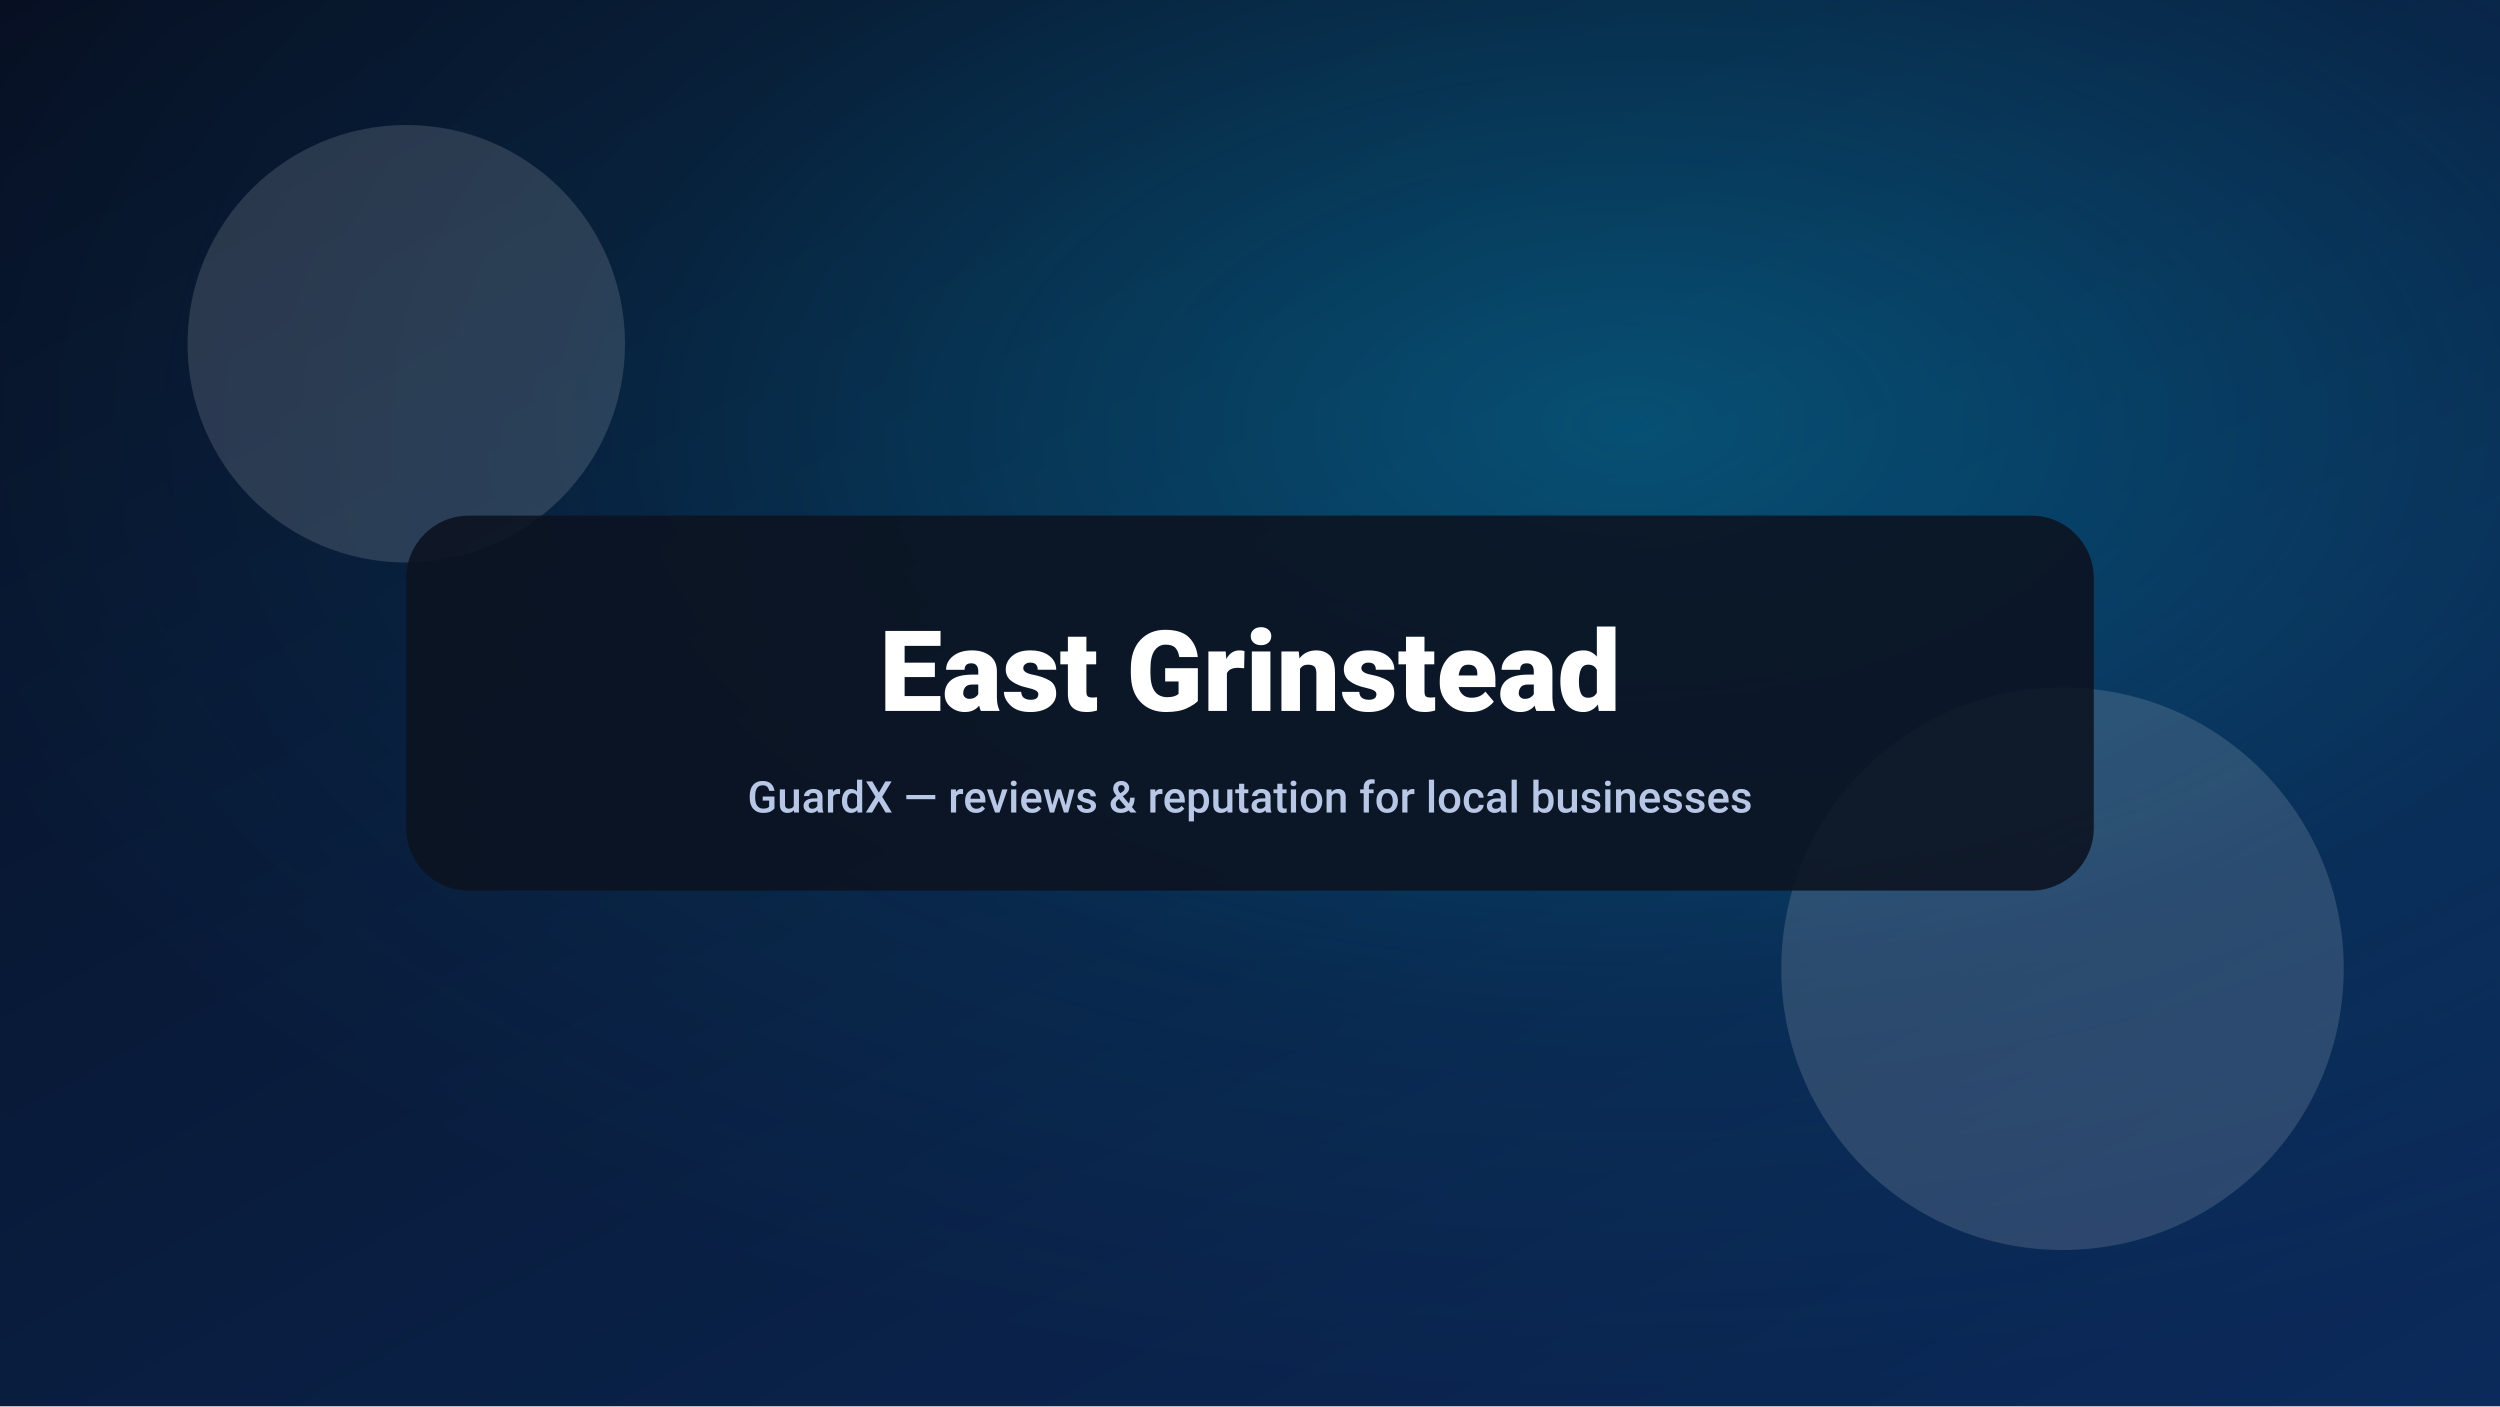
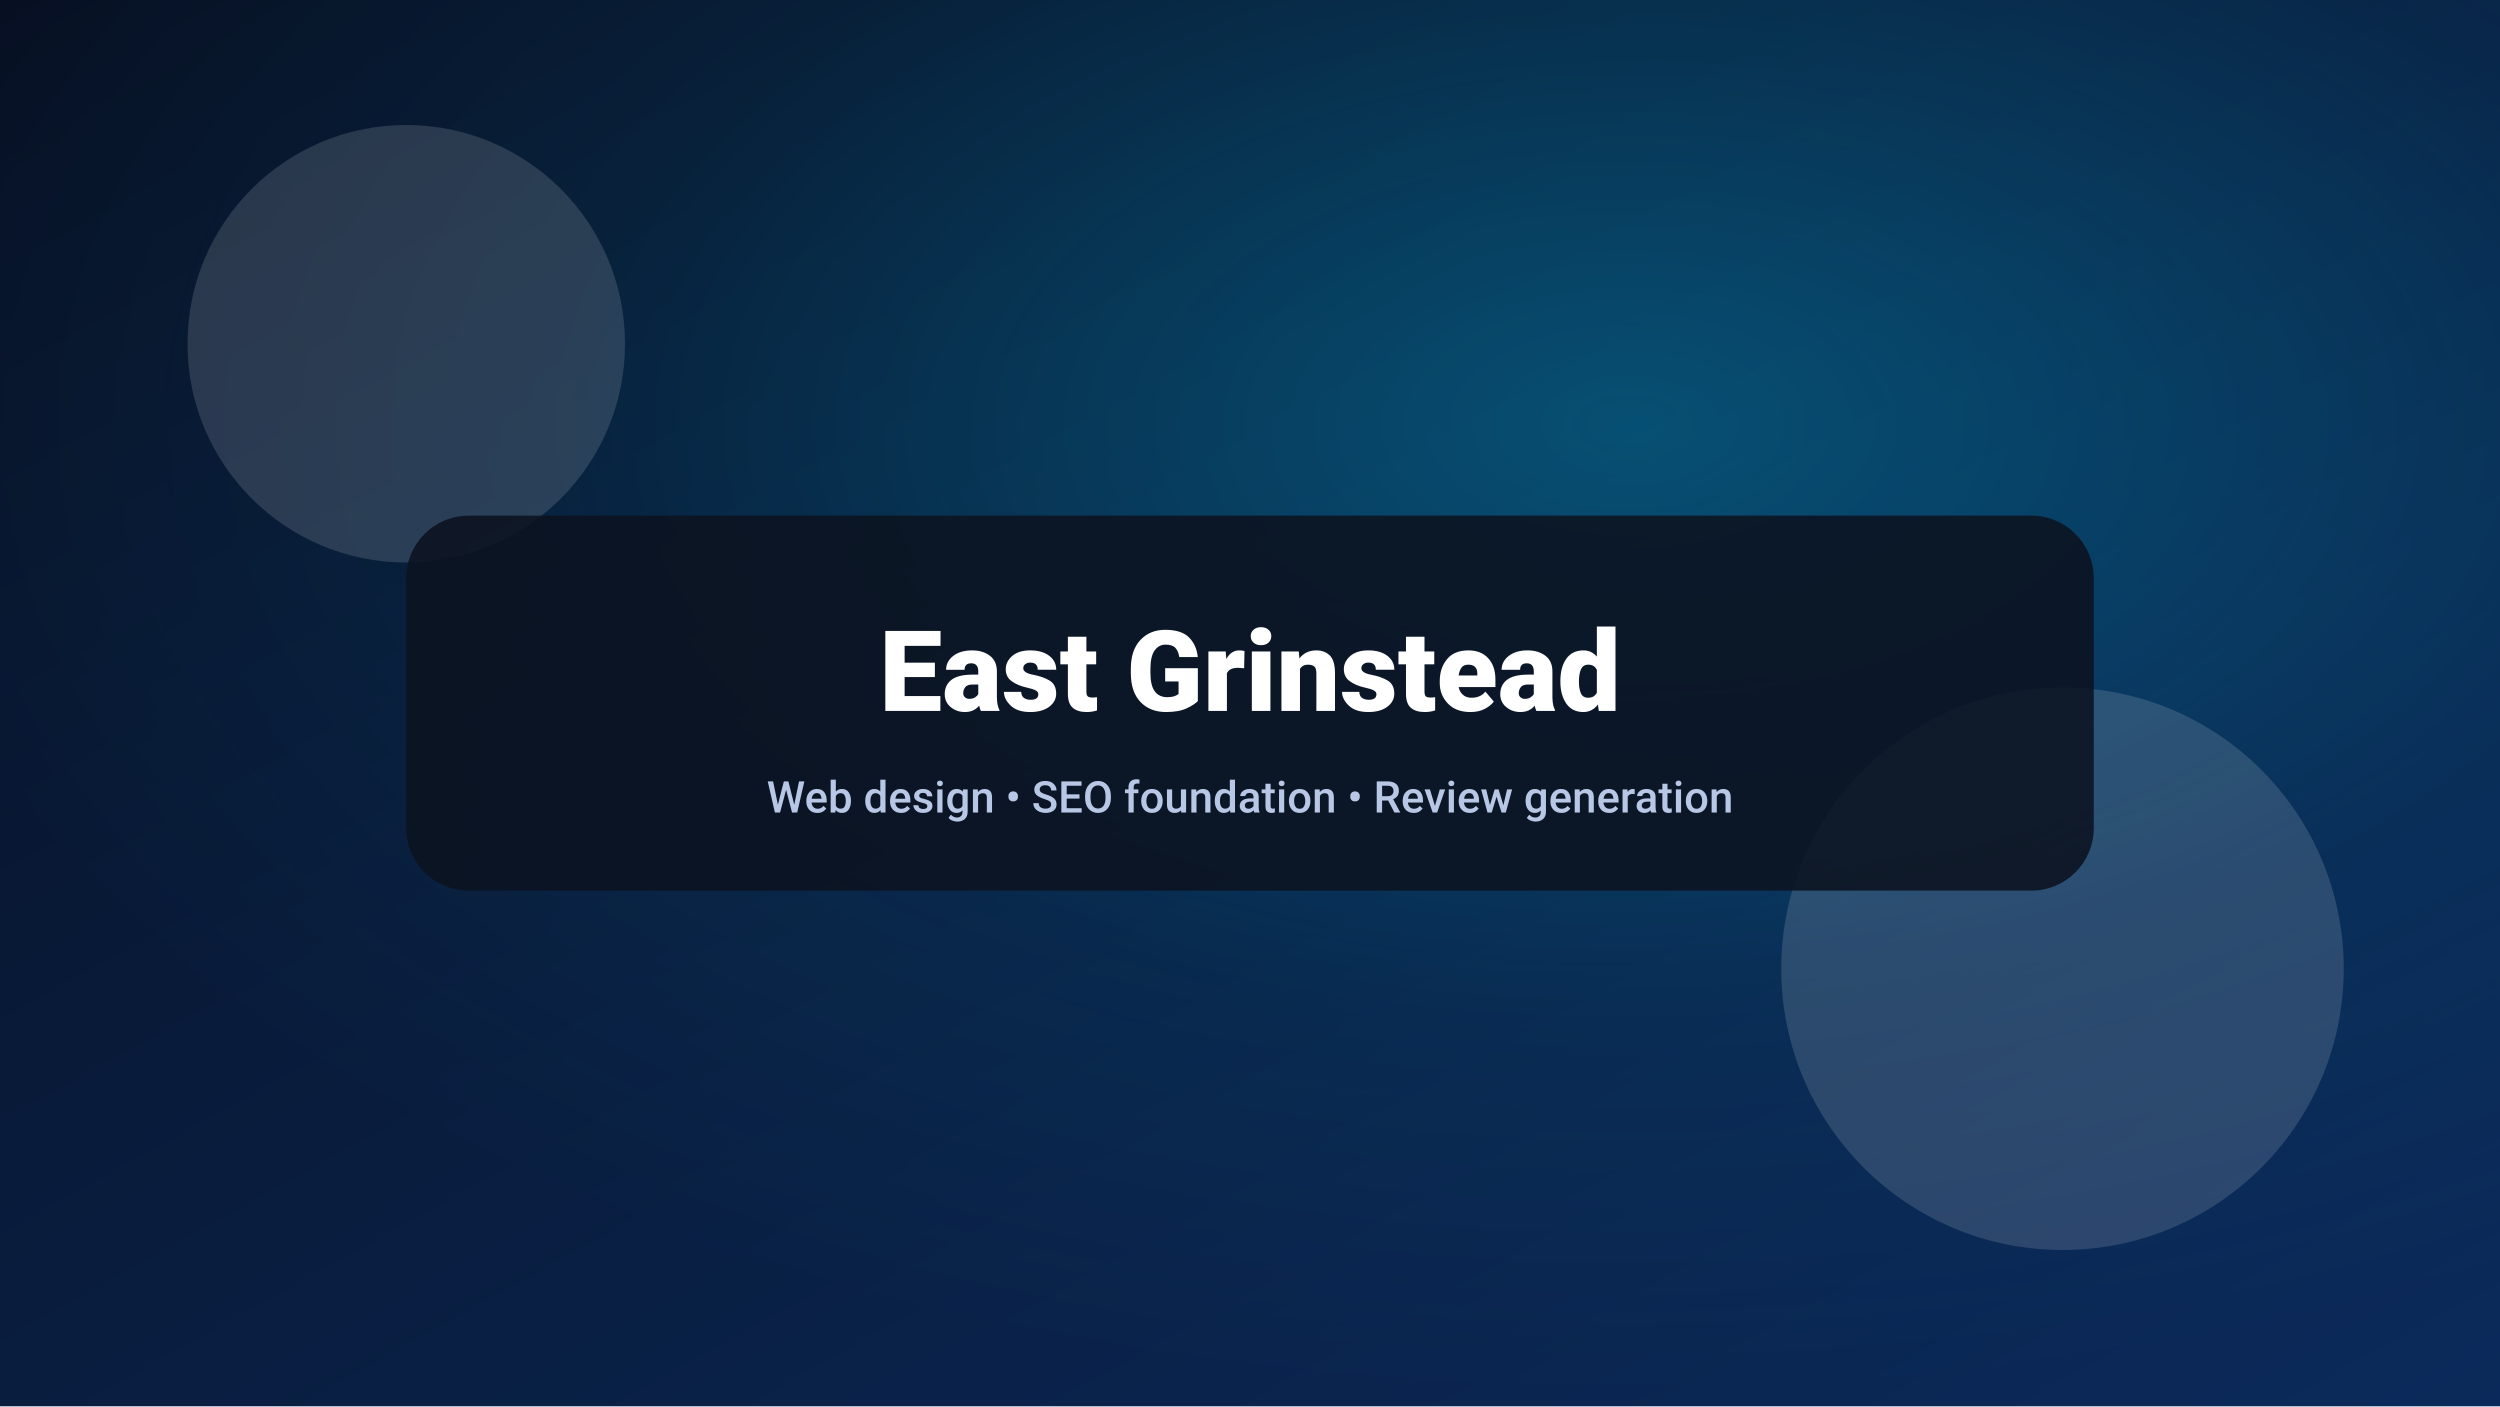
<svg xmlns="http://www.w3.org/2000/svg" width="1600" height="900" viewBox="0 0 1600 900" role="img" aria-label="East Grinstead location hero">
  <defs>
    <linearGradient id="bg" x1="0" y1="0" x2="1" y2="1">
      <stop offset="0%" stop-color="#071023" />
      <stop offset="100%" stop-color="#0B2A5B" />
    </linearGradient>
    <radialGradient id="glow" cx="65%" cy="30%" r="70%">
      <stop offset="0%" stop-color="#00D4FF" stop-opacity="0.28" />
      <stop offset="60%" stop-color="#00D4FF" stop-opacity="0.06" />
      <stop offset="100%" stop-color="#00D4FF" stop-opacity="0" />
    </radialGradient>
  </defs>
  <rect width="1600" height="900" fill="url(#bg)" />
  <rect width="1600" height="900" fill="url(#glow)" />
  <g opacity="0.14">
    <circle cx="260" cy="220" r="140" fill="#FFFFFF" />
    <circle cx="1320" cy="620" r="180" fill="#FFFFFF" />
  </g>
  <rect x="260" y="330" width="1080" height="240" rx="40" fill="#0B1220" opacity="0.88" />
  <text x="800" y="455" text-anchor="middle" font-size="72" font-weight="800" font-family="system-ui, -apple-system, Segoe UI, Roboto, Arial" fill="#FFFFFF">East Grinstead</text>
-   <text x="800" y="520" text-anchor="middle" font-size="28" font-weight="500" font-family="system-ui, -apple-system, Segoe UI, Roboto, Arial" fill="#B8C7E6">GuardX — reviews &amp; reputation for local businesses</text>
+   <text x="800" y="520" text-anchor="middle" font-size="28" font-weight="500" font-family="system-ui, -apple-system, Segoe UI, Roboto, Arial" fill="#B8C7E6">Web design • SEO foundation • Review generation</text>
</svg>
